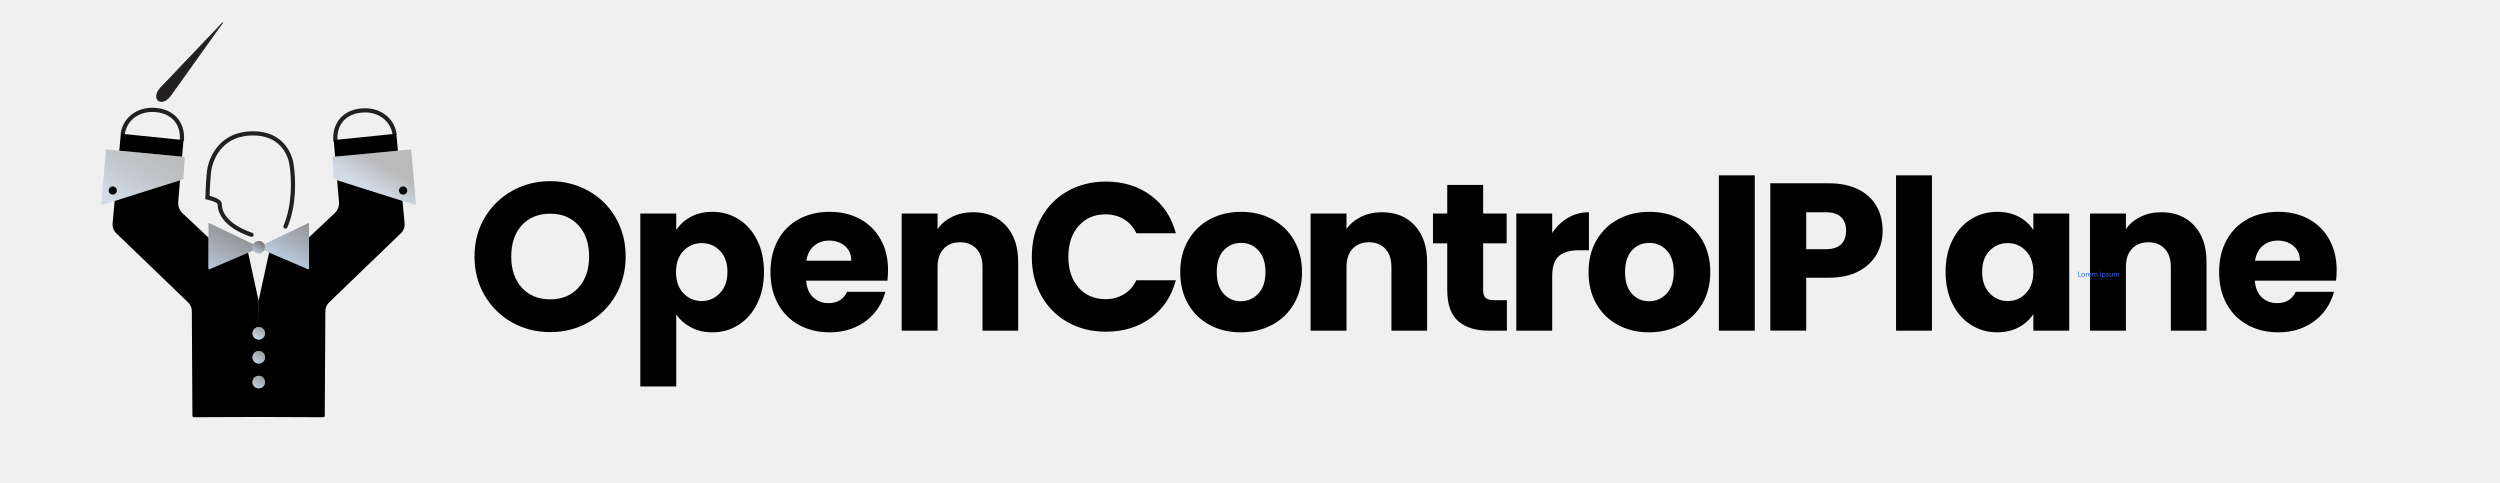
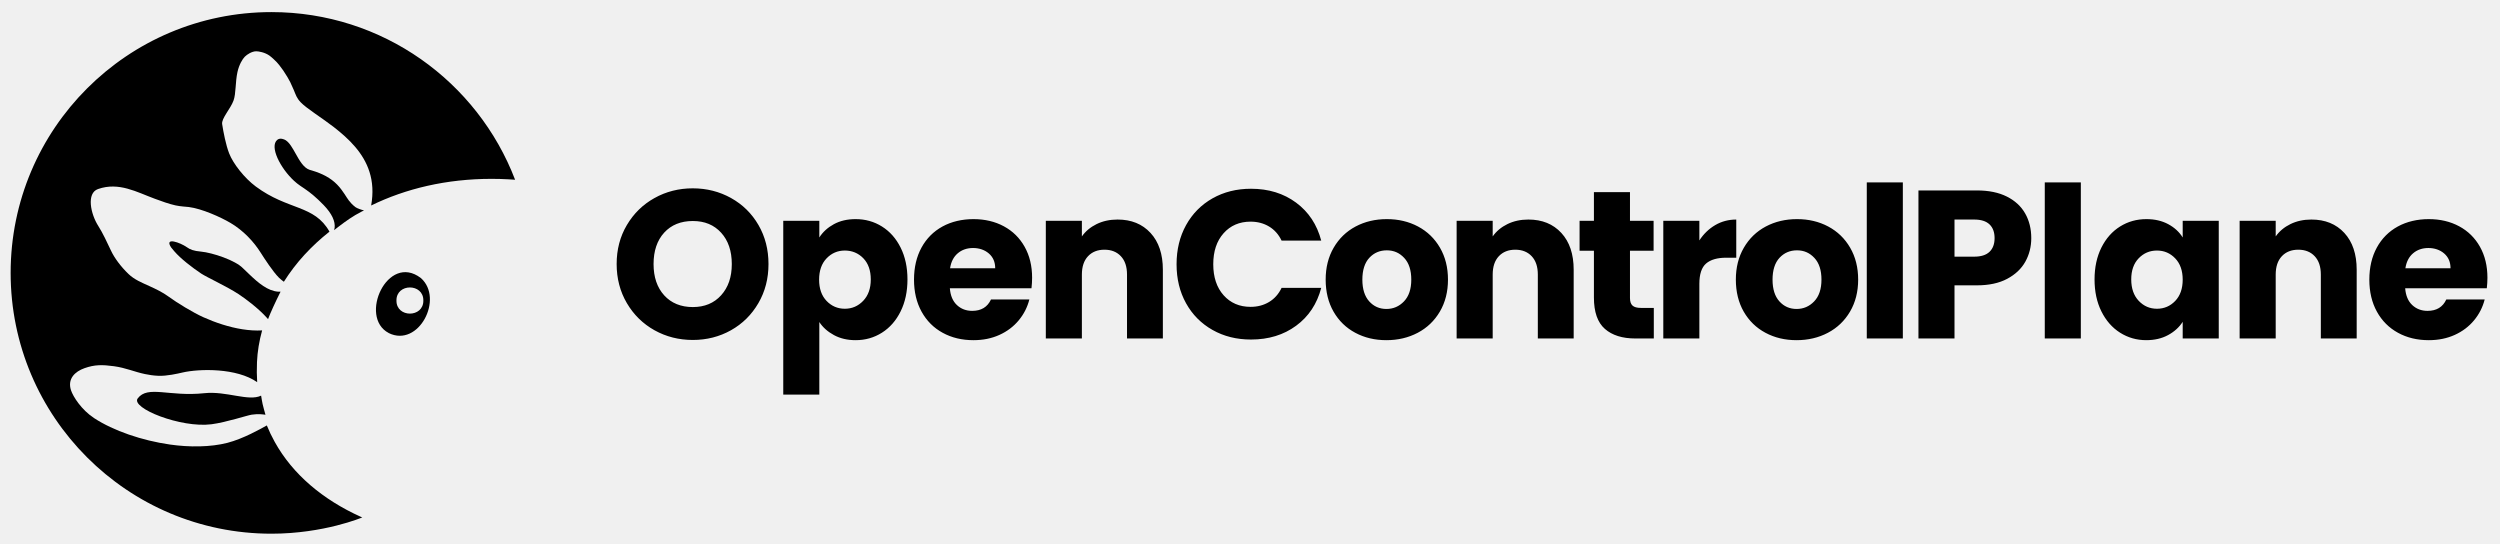
- <svg xmlns="http://www.w3.org/2000/svg" id="a" data-name="Layer 1" width="3879.61" height="749.28" viewBox="0 0 3879.61 749.28">
-   <defs>
-     <linearGradient id="b" x1="-99.94" y1="-998.57" x2="4922.52" y2="-231.7" gradientUnits="userSpaceOnUse">
-       <stop offset="0" stop-color="#53b7f9" />
-       <stop offset=".5" stop-color="#3a82f0" />
-       <stop offset=".99" stop-color="#2142e4" />
-     </linearGradient>
-     <linearGradient id="d" x1="365.04" y1="361.93" x2="330.61" y2="421.57" gradientUnits="userSpaceOnUse">
-       <stop offset="0" stop-color="#fff" stop-opacity="0" />
-       <stop offset="0" stop-color="#000" />
-       <stop offset="1" stop-color="#5279a3" />
-     </linearGradient>
-     <linearGradient id="e" x1="250.15" y1="-2160.22" x2="191.05" y2="-2262.57" gradientTransform="translate(0 -1949.45) scale(1 -1)" gradientUnits="userSpaceOnUse">
-       <stop offset="0" stop-color="#000" />
-       <stop offset=".13" stop-color="#020305" />
-       <stop offset=".29" stop-color="#0a0f14" />
-       <stop offset=".47" stop-color="#16212d" />
-       <stop offset=".66" stop-color="#283b4f" />
-       <stop offset=".85" stop-color="#3e5b7b" />
-       <stop offset="1" stop-color="#5279a3" />
-     </linearGradient>
-     <linearGradient id="f" x1="14184.63" y1="-2162.11" x2="14230.39" y2="-2241.36" gradientTransform="translate(14804.54 -1949.45) rotate(-180)" gradientUnits="userSpaceOnUse">
-       <stop offset=".55" stop-color="#000" />
-       <stop offset="1" stop-color="#5279a3" />
-     </linearGradient>
-     <linearGradient id="g" x1="14332.33" y1="-2294.29" x2="14363.81" y2="-2348.81" gradientTransform="translate(14804.54 -1949.45) rotate(-180)" gradientUnits="userSpaceOnUse">
-       <stop offset="0" stop-color="#000" />
-       <stop offset="1" stop-color="#5279a3" />
-     </linearGradient>
-     <linearGradient id="i" x1="7558.91" y1="-8784.98" x2="7575.81" y2="-8794.74" gradientTransform="translate(9191.41 -7050.14) rotate(90) scale(1 -1)" gradientUnits="userSpaceOnUse">
-       <stop offset="0" stop-color="#000" />
-       <stop offset="1" stop-color="#5279a3" stop-opacity=".8" />
-     </linearGradient>
-     <linearGradient id="j" x1="7425.37" y1="-8784.98" x2="7442.27" y2="-8794.74" gradientTransform="translate(9191.41 -7050.14) rotate(90) scale(1 -1)" gradientUnits="userSpaceOnUse">
-       <stop offset="0" stop-color="#000" />
-       <stop offset=".63" stop-color="#354f6a" stop-opacity=".87" />
-       <stop offset="1" stop-color="#5279a3" stop-opacity=".8" />
-     </linearGradient>
-     <linearGradient id="k" x1="7596.12" y1="-8784.98" x2="7613.01" y2="-8794.74" gradientTransform="translate(9191.41 -7050.14) rotate(90) scale(1 -1)" gradientUnits="userSpaceOnUse">
-       <stop offset="0" stop-color="#000" />
-       <stop offset="1" stop-color="#5279a3" />
-     </linearGradient>
-     <linearGradient id="l" x1="7634.66" y1="-8784.98" x2="7651.56" y2="-8794.74" gradientTransform="translate(9191.41 -7050.14) rotate(90) scale(1 -1)" gradientUnits="userSpaceOnUse">
-       <stop offset="0" stop-color="#000" />
-       <stop offset="1" stop-color="#5279a3" />
-     </linearGradient>
-   </defs>
-   <rect x="177.12" y="555.33" width="3.13" height="0" fill="none" />
-   <path d="M913.07,296.14c-17.92-9.99-37.62-14.99-59.12-14.99s-41.21,5-59.13,14.99c-17.92,9.99-32.14,23.89-42.67,41.7-10.54,17.81-15.8,37.9-15.8,60.27s5.26,42.51,15.8,60.43c10.53,17.92,24.76,31.87,42.67,41.86,17.92,9.99,37.62,14.99,59.13,14.99s41.15-4.99,58.96-14.99c17.8-9.99,31.92-23.94,42.35-41.86,10.42-17.92,15.64-38.06,15.64-60.43s-5.16-42.46-15.47-60.27c-10.32-17.8-24.43-31.71-42.35-41.7ZM897.75,446.32c-10.97,12.17-25.57,18.24-43.81,18.24s-33.18-6.03-44.14-18.08c-10.97-12.05-16.45-28.18-16.45-48.38s5.48-36.59,16.45-48.54c10.96-11.94,25.68-17.92,44.14-17.92s32.85,6.03,43.81,18.08c10.96,12.05,16.45,28.18,16.45,48.38s-5.49,36.05-16.45,48.21ZM1146.15,340.12c-12.17-7.6-25.74-11.4-40.72-11.4-12.82,0-24,2.61-33.55,7.82-9.56,5.21-17.05,12.05-22.48,20.52v-25.74h-55.71v268.43h55.71v-112.06c5.43,8.26,12.97,14.98,22.64,20.2,9.66,5.21,20.79,7.82,33.39,7.82,14.99,0,28.55-3.85,40.72-11.56,12.16-7.71,21.77-18.68,28.83-32.9,7.05-14.22,10.59-30.67,10.59-49.35s-3.53-35.07-10.59-49.19c-7.06-14.11-16.67-24.97-28.83-32.58ZM1117.15,454.95c-7.82,8.14-17.27,12.22-28.34,12.22s-20.47-4.02-28.18-12.05c-7.71-8.03-11.56-19-11.56-32.9s3.85-24.86,11.56-32.9c7.71-8.03,17.1-12.05,28.18-12.05s20.79,3.96,28.5,11.89c7.71,7.93,11.56,18.84,11.56,32.74s-3.91,24.92-11.73,33.06ZM1334.43,339.79c-13.68-7.38-29.32-11.08-46.91-11.08s-33.99,3.8-47.89,11.4c-13.9,7.6-24.71,18.46-32.41,32.58-7.71,14.12-11.56,30.62-11.56,49.52s3.91,35.4,11.73,49.52c7.82,14.12,18.68,24.98,32.58,32.58,13.9,7.6,29.75,11.4,47.56,11.4,14.77,0,28.12-2.71,40.07-8.14,11.94-5.43,21.88-12.92,29.81-22.48,7.92-9.55,13.41-20.3,16.45-32.25h-59.29c-5.43,11.73-15.1,17.59-28.99,17.59-9.34,0-17.21-2.98-23.62-8.96-6.41-5.97-10.05-14.6-10.91-25.9h126.07c.65-5.64.98-11.08.98-16.29,0-18.24-3.86-34.21-11.56-47.89-7.71-13.68-18.41-24.21-32.09-31.6ZM1251.36,404.62c1.52-9.99,5.48-17.7,11.89-23.13,6.4-5.43,14.28-8.14,23.62-8.14s17.92,2.83,24.43,8.47c6.52,5.65,9.77,13.25,9.77,22.8h-69.71ZM1510.02,329.37c-11.95,0-22.7,2.34-32.25,7-9.56,4.67-17.16,11.02-22.8,19.06v-24.11h-55.71v181.78h55.71v-98.71c0-12.16,3.15-21.61,9.45-28.34,6.3-6.73,14.77-10.1,25.41-10.1s19.11,3.37,25.41,10.1c6.3,6.73,9.45,16.18,9.45,28.34v98.71h55.38v-106.2c0-24.11-6.35-43.05-19.06-56.85-12.71-13.79-29.7-20.69-50.98-20.69ZM1715.57,332.63c10.64,0,20.14,2.5,28.5,7.49,8.36,5,14.82,12.27,19.38,21.83h61.24c-6.51-24.76-19.44-44.3-38.77-58.64-19.33-14.33-42.57-21.5-69.71-21.5-22.15,0-41.97,4.94-59.45,14.82-17.48,9.88-31.11,23.67-40.88,41.37-9.77,17.7-14.66,37.84-14.66,60.43s4.89,42.67,14.66,60.27c9.77,17.59,23.4,31.33,40.88,41.21,17.48,9.88,37.3,14.82,59.45,14.82,27.15,0,50.38-7.11,69.71-21.34,19.33-14.22,32.25-33.72,38.77-58.47h-61.24c-4.56,9.56-11.02,16.83-19.38,21.83-8.36,5-17.87,7.49-28.5,7.49-17.16,0-31.06-5.97-41.7-17.92-10.64-11.94-15.96-27.9-15.96-47.89s5.32-35.94,15.96-47.89c10.64-11.94,24.54-17.92,41.7-17.92ZM1974.23,340.12c-14.33-7.6-30.41-11.4-48.21-11.4s-33.88,3.8-48.21,11.4c-14.33,7.6-25.63,18.52-33.88,32.74-8.26,14.23-12.38,30.68-12.38,49.35s4.07,35.4,12.22,49.52c8.14,14.12,19.33,24.98,33.55,32.58,14.22,7.6,30.24,11.4,48.05,11.4s33.93-3.8,48.38-11.4c14.44-7.6,25.84-18.51,34.21-32.74,8.36-14.22,12.54-30.67,12.54-49.35s-4.13-35.13-12.38-49.35c-8.26-14.22-19.55-25.13-33.88-32.74ZM1952.56,455.77c-7.49,7.82-16.56,11.73-27.2,11.73s-19.49-3.91-26.55-11.73c-7.06-7.82-10.59-19-10.59-33.55s3.58-26,10.75-33.72c7.17-7.71,16.18-11.57,27.04-11.57s19.6,3.91,26.88,11.73c7.27,7.82,10.91,19.01,10.91,33.55s-3.75,25.74-11.24,33.55ZM2144.6,329.37c-11.95,0-22.7,2.34-32.25,7-9.56,4.67-17.16,11.02-22.8,19.06v-24.11h-55.71v181.78h55.71v-98.71c0-12.16,3.15-21.61,9.45-28.34,6.3-6.73,14.77-10.1,25.41-10.1s19.11,3.37,25.41,10.1c6.3,6.73,9.45,16.18,9.45,28.34v98.71h55.38v-106.2c0-24.11-6.35-43.05-19.06-56.85-12.71-13.79-29.7-20.69-50.98-20.69ZM2305.52,462.28c-2.61-2.39-3.91-6.3-3.91-11.73v-72.97h36.49v-46.26h-36.49v-44.3h-55.71v44.3h-22.15v46.26h22.15v72.32c0,22.37,5.64,38.5,16.94,48.38,11.29,9.88,27.04,14.82,47.24,14.82h28.34v-47.24h-19.87c-6.08,0-10.42-1.19-13.03-3.58ZM2465.79,329.37c-11.95,0-22.8,2.88-32.58,8.63-9.77,5.76-17.92,13.63-24.43,23.62v-30.3h-55.71v181.78h55.71v-84.37c0-14.99,3.47-25.46,10.42-31.44,6.95-5.97,17.37-8.96,31.27-8.96h15.31v-58.96ZM2607.82,340.12c-14.33-7.6-30.41-11.4-48.21-11.4s-33.88,3.8-48.21,11.4c-14.33,7.6-25.63,18.52-33.88,32.74-8.26,14.23-12.38,30.68-12.38,49.35s4.07,35.4,12.22,49.52c8.14,14.12,19.33,24.98,33.55,32.58,14.22,7.6,30.24,11.4,48.05,11.4s33.93-3.8,48.38-11.4c14.44-7.6,25.84-18.51,34.21-32.74,8.36-14.22,12.54-30.67,12.54-49.35s-4.13-35.13-12.38-49.35c-8.26-14.22-19.55-25.13-33.88-32.74ZM2586.16,455.77c-7.49,7.82-16.56,11.73-27.2,11.73s-19.49-3.91-26.55-11.73c-7.06-7.82-10.59-19-10.59-33.55s3.58-26,10.75-33.72c7.17-7.71,16.18-11.57,27.04-11.57s19.6,3.91,26.88,11.73c7.27,7.82,10.91,19.01,10.91,33.55s-3.75,25.74-11.24,33.55ZM2667.44,513.1h55.71v-241.06h-55.71v241.06ZM2883.74,293.86c-12.6-6.3-28.02-9.45-46.26-9.45h-90.24v228.68h55.71v-82.09h34.53c18.67,0,34.31-3.36,46.91-10.1,12.59-6.73,21.93-15.58,28.02-26.55,6.08-10.96,9.12-23.07,9.12-36.32,0-14.33-3.15-27.04-9.45-38.11-6.3-11.08-15.75-19.76-28.34-26.06ZM2857.03,379.21c-5.21,5-13.14,7.49-23.78,7.49h-30.3v-57.33h30.3c10.64,0,18.57,2.5,23.78,7.49,5.21,5,7.82,12.05,7.82,21.17s-2.61,16.18-7.82,21.17ZM2942.38,513.1h55.71v-241.06h-55.71v241.06ZM3155.42,357.06c-5.21-8.47-12.65-15.31-22.31-20.52-9.67-5.21-20.91-7.82-33.72-7.82-14.99,0-28.56,3.8-40.72,11.4-12.17,7.6-21.77,18.46-28.83,32.58-7.06,14.12-10.59,30.51-10.59,49.19s3.53,35.13,10.59,49.35c7.05,14.23,16.66,25.2,28.83,32.9,12.16,7.71,25.62,11.56,40.39,11.56,12.81,0,24.05-2.61,33.72-7.82,9.66-5.21,17.21-12.05,22.64-20.52v25.74h55.71v-181.78h-55.71v25.74ZM3143.86,455.12c-7.71,8.04-17.1,12.05-28.18,12.05s-20.47-4.07-28.18-12.22c-7.71-8.14-11.56-19.16-11.56-33.06s3.85-24.81,11.56-32.74c7.71-7.93,17.1-11.89,28.18-11.89s20.47,4.02,28.18,12.05c7.71,8.04,11.56,19.01,11.56,32.9s-3.86,24.87-11.56,32.9ZM3354.13,329.37c-11.95,0-22.7,2.34-32.25,7-9.56,4.67-17.16,11.02-22.8,19.06v-24.11h-55.71v181.78h55.71v-98.71c0-12.16,3.15-21.61,9.45-28.34,6.3-6.73,14.77-10.1,25.41-10.1s19.11,3.37,25.41,10.1c6.3,6.73,9.45,16.18,9.45,28.34v98.71h55.38v-106.2c0-24.11-6.35-43.05-19.06-56.85-12.71-13.79-29.7-20.69-50.98-20.69ZM3626.14,419.28c0-18.24-3.86-34.21-11.56-47.89-7.71-13.68-18.41-24.21-32.09-31.6-13.68-7.38-29.32-11.08-46.91-11.08s-33.99,3.8-47.89,11.4c-13.9,7.6-24.71,18.46-32.41,32.58-7.71,14.12-11.56,30.62-11.56,49.52s3.91,35.4,11.73,49.52c7.82,14.12,18.68,24.98,32.58,32.58,13.9,7.6,29.75,11.4,47.56,11.4,14.77,0,28.12-2.71,40.07-8.14,11.94-5.43,21.88-12.92,29.81-22.48,7.92-9.55,13.41-20.3,16.45-32.25h-59.29c-5.43,11.73-15.1,17.59-28.99,17.59-9.34,0-17.21-2.98-23.62-8.96-6.41-5.97-10.05-14.6-10.91-25.9h126.07c.65-5.64.98-11.08.98-16.29ZM3499.42,404.62c1.52-9.99,5.48-17.7,11.89-23.13,6.4-5.43,14.28-8.14,23.62-8.14s17.92,2.83,24.43,8.47c6.52,5.65,9.77,13.25,9.77,22.8h-69.71Z" />
-   <path d="M2144.6-579.46c-11.95,0-22.7,2.34-32.25,7-9.56,4.67-17.16,11.02-22.8,19.06v-24.11h-55.71v181.78h55.71v-98.71c0-12.16,3.15-21.61,9.45-28.34,6.3-6.73,14.77-10.1,25.41-10.1s19.11,3.37,25.41,10.1c6.3,6.73,9.45,16.18,9.45,28.34v98.71h55.38v-106.2c0-24.11-6.35-43.05-19.06-56.85-12.71-13.79-29.7-20.69-50.98-20.69ZM1715.57-576.21c10.64,0,20.14,2.5,28.5,7.49,8.36,5,14.82,12.27,19.38,21.83h61.24c-6.51-24.76-19.44-44.3-38.77-58.64-19.33-14.33-42.57-21.5-69.71-21.5-22.15,0-41.97,4.94-59.45,14.82-17.48,9.88-31.11,23.67-40.88,41.37-9.77,17.7-14.66,37.84-14.66,60.43s4.89,42.67,14.66,60.27c9.77,17.59,23.4,31.33,40.88,41.21,17.48,9.88,37.3,14.82,59.45,14.82,27.15,0,50.38-7.11,69.71-21.34,19.33-14.22,32.25-33.72,38.77-58.47h-61.24c-4.56,9.56-11.02,16.83-19.38,21.83-8.36,5-17.87,7.49-28.5,7.49-17.16,0-31.06-5.97-41.7-17.92-10.64-11.94-15.96-27.9-15.96-47.89s5.32-35.94,15.96-47.89c10.64-11.94,24.54-17.92,41.7-17.92ZM1974.23-568.71c-14.33-7.6-30.41-11.4-48.21-11.4s-33.88,3.8-48.21,11.4c-14.33,7.6-25.63,18.52-33.88,32.74-8.26,14.23-12.38,30.68-12.38,49.35s4.07,35.4,12.22,49.52c8.14,14.12,19.33,24.98,33.55,32.58,14.22,7.6,30.24,11.4,48.05,11.4s33.93-3.8,48.38-11.4c14.44-7.6,25.84-18.51,34.21-32.74,8.36-14.22,12.54-30.67,12.54-49.35s-4.13-35.13-12.38-49.35c-8.26-14.22-19.55-25.13-33.88-32.74ZM1952.56-453.07c-7.49,7.82-16.56,11.73-27.2,11.73s-19.49-3.91-26.55-11.73c-7.06-7.82-10.59-19-10.59-33.55s3.58-26,10.75-33.72c7.17-7.71,16.18-11.57,27.04-11.57s19.6,3.91,26.88,11.73c7.27,7.82,10.91,19.01,10.91,33.55s-3.75,25.74-11.24,33.55ZM2667.44-395.73h55.71v-241.06h-55.71v241.06ZM2465.79-579.46c-11.95,0-22.8,2.88-32.58,8.63-9.77,5.76-17.92,13.63-24.43,23.62v-30.3h-55.71v181.78h55.71v-84.37c0-14.99,3.47-25.46,10.42-31.44,6.95-5.97,17.37-8.96,31.27-8.96h15.31v-58.96ZM2607.82-568.71c-14.33-7.6-30.41-11.4-48.21-11.4s-33.88,3.8-48.21,11.4c-14.33,7.6-25.63,18.52-33.88,32.74-8.26,14.23-12.38,30.68-12.38,49.35s4.07,35.4,12.22,49.52c8.14,14.12,19.33,24.98,33.55,32.58,14.22,7.6,30.24,11.4,48.05,11.4s33.93-3.8,48.38-11.4c14.44-7.6,25.84-18.51,34.21-32.74,8.36-14.22,12.54-30.67,12.54-49.35s-4.13-35.13-12.38-49.35c-8.26-14.22-19.55-25.13-33.88-32.74ZM2586.16-453.07c-7.49,7.82-16.56,11.73-27.2,11.73s-19.49-3.91-26.55-11.73c-7.06-7.82-10.59-19-10.59-33.55s3.58-26,10.75-33.72c7.17-7.71,16.18-11.57,27.04-11.57s19.6,3.91,26.88,11.73c7.27,7.82,10.91,19.01,10.91,33.55s-3.75,25.74-11.24,33.55ZM2305.52-446.55c-2.61-2.39-3.91-6.3-3.91-11.73v-72.97h36.49v-46.26h-36.49v-44.3h-55.71v44.3h-22.15v46.26h22.15v72.32c0,22.37,5.64,38.5,16.94,48.38,11.29,9.88,27.04,14.82,47.24,14.82h28.34v-47.24h-19.87c-6.08,0-10.42-1.19-13.03-3.58ZM913.07-612.69c-17.92-9.99-37.62-14.99-59.12-14.99s-41.21,5-59.13,14.99c-17.92,9.99-32.14,23.89-42.67,41.7-10.54,17.81-15.8,37.9-15.8,60.27s5.26,42.51,15.8,60.43c10.53,17.92,24.76,31.87,42.67,41.86,17.92,9.99,37.62,14.99,59.13,14.99s41.15-4.99,58.96-14.99c17.8-9.99,31.92-23.94,42.35-41.86,10.42-17.92,15.64-38.06,15.64-60.43s-5.16-42.46-15.47-60.27c-10.32-17.8-24.43-31.71-42.35-41.7ZM897.75-462.52c-10.97,12.17-25.57,18.24-43.81,18.24s-33.18-6.03-44.14-18.08c-10.97-12.05-16.45-28.18-16.45-48.38s5.48-36.59,16.45-48.54c10.96-11.94,25.68-17.92,44.14-17.92s32.85,6.03,43.81,18.08c10.96,12.05,16.45,28.18,16.45,48.38s-5.49,36.05-16.45,48.21ZM3626.14-489.55c0-18.24-3.86-34.21-11.56-47.89-7.71-13.68-18.41-24.21-32.09-31.6-13.68-7.38-29.32-11.08-46.91-11.08s-33.99,3.8-47.89,11.4c-13.9,7.6-24.71,18.46-32.41,32.58-7.71,14.12-11.56,30.62-11.56,49.52s3.91,35.4,11.73,49.52c7.82,14.12,18.68,24.98,32.58,32.58,13.9,7.6,29.75,11.4,47.56,11.4,14.77,0,28.12-2.71,40.07-8.14,11.94-5.43,21.88-12.92,29.81-22.48,7.92-9.55,13.41-20.3,16.45-32.25h-59.29c-5.43,11.73-15.1,17.59-28.99,17.59-9.34,0-17.21-2.98-23.62-8.96-6.41-5.97-10.05-14.6-10.91-25.9h126.07c.65-5.64.98-11.08.98-16.29ZM3499.42-504.21c1.52-9.99,5.48-17.7,11.89-23.13,6.4-5.43,14.28-8.14,23.62-8.14s17.92,2.83,24.43,8.47c6.52,5.65,9.77,13.25,9.77,22.8h-69.71ZM1146.15-568.71c-12.17-7.6-25.74-11.4-40.72-11.4-12.82,0-24,2.61-33.55,7.82-9.56,5.21-17.05,12.05-22.48,20.52v-25.74h-55.71v268.43h55.71v-112.06c5.43,8.26,12.97,14.98,22.64,20.2,9.66,5.21,20.79,7.82,33.39,7.82,14.99,0,28.55-3.85,40.72-11.56,12.16-7.71,21.77-18.68,28.83-32.9,7.05-14.22,10.59-30.67,10.59-49.35s-3.53-35.07-10.59-49.19c-7.06-14.11-16.67-24.97-28.83-32.58ZM1117.15-453.88c-7.82,8.14-17.27,12.22-28.34,12.22s-20.47-4.02-28.18-12.05c-7.71-8.03-11.56-19-11.56-32.9s3.85-24.86,11.56-32.9c7.71-8.03,17.1-12.05,28.18-12.05s20.79,3.96,28.5,11.89c7.71,7.93,11.56,18.84,11.56,32.74s-3.91,24.92-11.73,33.06ZM2883.74-614.97c-12.6-6.3-28.02-9.45-46.26-9.45h-90.24v228.68h55.71v-82.09h34.53c18.67,0,34.31-3.36,46.91-10.1,12.59-6.73,21.93-15.58,28.02-26.55,6.08-10.96,9.12-23.07,9.12-36.32,0-14.33-3.15-27.04-9.45-38.11-6.3-11.08-15.75-19.76-28.34-26.06ZM2857.03-529.62c-5.21,5-13.14,7.49-23.78,7.49h-30.3v-57.33h30.3c10.64,0,18.57,2.5,23.78,7.49,5.21,5,7.82,12.05,7.82,21.17s-2.61,16.18-7.82,21.17ZM1510.02-579.46c-11.95,0-22.7,2.34-32.25,7-9.56,4.67-17.16,11.02-22.8,19.06v-24.11h-55.71v181.78h55.71v-98.71c0-12.16,3.15-21.61,9.45-28.34,6.3-6.73,14.77-10.1,25.41-10.1s19.11,3.37,25.41,10.1c6.3,6.73,9.45,16.18,9.45,28.34v98.71h55.38v-106.2c0-24.11-6.35-43.05-19.06-56.85-12.71-13.79-29.7-20.69-50.98-20.69ZM1334.43-569.04c-13.68-7.38-29.32-11.08-46.91-11.08s-33.99,3.8-47.89,11.4c-13.9,7.6-24.71,18.46-32.41,32.58-7.71,14.12-11.56,30.62-11.56,49.52s3.91,35.4,11.73,49.52c7.82,14.12,18.68,24.98,32.58,32.58,13.9,7.6,29.75,11.4,47.56,11.4,14.77,0,28.12-2.71,40.07-8.14,11.94-5.43,21.88-12.92,29.81-22.48,7.92-9.55,13.41-20.3,16.45-32.25h-59.29c-5.43,11.73-15.1,17.59-28.99,17.59-9.34,0-17.21-2.98-23.62-8.96-6.41-5.97-10.05-14.6-10.91-25.9h126.07c.65-5.64.98-11.08.98-16.29,0-18.24-3.86-34.21-11.56-47.89-7.71-13.68-18.41-24.21-32.09-31.6ZM1251.36-504.21c1.52-9.99,5.48-17.7,11.89-23.13,6.4-5.43,14.28-8.14,23.62-8.14s17.92,2.83,24.43,8.47c6.52,5.65,9.77,13.25,9.77,22.8h-69.71ZM2942.38-395.73h55.71v-241.06h-55.71v241.06ZM3354.13-579.46c-11.95,0-22.7,2.34-32.25,7-9.56,4.67-17.16,11.02-22.8,19.06v-24.11h-55.71v181.78h55.71v-98.71c0-12.16,3.15-21.61,9.45-28.34,6.3-6.73,14.77-10.1,25.41-10.1s19.11,3.37,25.41,10.1c6.3,6.73,9.45,16.18,9.45,28.34v98.71h55.38v-106.2c0-24.11-6.35-43.05-19.06-56.85-12.71-13.79-29.7-20.69-50.98-20.69ZM3155.42-551.77c-5.21-8.47-12.65-15.31-22.31-20.52-9.67-5.21-20.91-7.82-33.72-7.82-14.99,0-28.56,3.8-40.72,11.4-12.17,7.6-21.77,18.46-28.83,32.58-7.06,14.12-10.59,30.51-10.59,49.19s3.53,35.13,10.59,49.35c7.05,14.23,16.66,25.2,28.83,32.9,12.16,7.71,25.62,11.56,40.39,11.56,12.81,0,24.05-2.61,33.72-7.82,9.66-5.21,17.21-12.05,22.64-20.52v25.74h55.71v-181.78h-55.71v25.74ZM3143.86-453.72c-7.71,8.04-17.1,12.05-28.18,12.05s-20.47-4.07-28.18-12.22c-7.71-8.14-11.56-19.16-11.56-33.06s3.85-24.81,11.56-32.74c7.71-7.93,17.1-11.89,28.18-11.89s20.47,4.02,28.18,12.05c7.71,8.04,11.56,19.01,11.56,32.9s-3.86,24.87-11.56,32.9ZM3286.68,423.51c-.55,0-.94.14-1.28.41-.24.18-.47.43-.65.76h-.02c-.25-.68-.85-1.16-1.64-1.16-.96,0-1.5.52-1.82,1.07h-.04l-.05-.94h-.92c.04.48.05.97.05,1.57v4.23h1.03v-3.5c0-.18.02-.36.08-.52.17-.53.65-1.06,1.31-1.06.8,0,1.21.67,1.21,1.59v3.48h1.03v-3.59c0-.19.04-.38.08-.53.18-.52.65-.96,1.25-.96.85,0,1.26.67,1.26,1.79v3.29h1.03v-3.42c0-2.01-1.14-2.52-1.91-2.52ZM3243.04,423.51c-1.69,0-2.72,1.38-2.72,3.13s1.07,2.93,2.85,2.93c.92,0,1.56-.19,1.93-.36l-.18-.75c-.4.17-.85.3-1.61.3-1.06,0-1.97-.59-1.99-2.02h4.08c.01-.11.04-.28.04-.49,0-1.07-.5-2.73-2.4-2.73ZM3241.34,425.99c.08-.73.55-1.72,1.62-1.72,1.19,0,1.48,1.04,1.46,1.72h-3.08ZM3259.3,429.45h1.06v-5.8h-1.06v5.8ZM3253.13,423.51c-.55,0-.94.14-1.28.41-.24.18-.47.43-.65.76h-.02c-.25-.68-.85-1.16-1.64-1.16-.96,0-1.5.52-1.82,1.07h-.04l-.05-.94h-.92c.04.48.05.97.05,1.57v4.23h1.03v-3.5c0-.18.02-.36.08-.52.17-.53.65-1.06,1.31-1.06.8,0,1.21.67,1.21,1.59v3.48h1.03v-3.59c0-.19.04-.38.08-.53.18-.52.65-.96,1.25-.96.85,0,1.26.67,1.26,1.79v3.29h1.03v-3.42c0-2.01-1.14-2.52-1.91-2.52ZM3270.81,426.08c-.76-.29-1.1-.5-1.1-.98,0-.43.35-.79.97-.79.54,0,.96.19,1.19.34l.26-.77c-.32-.19-.84-.36-1.43-.36-1.25,0-2,.77-2,1.7,0,.7.49,1.27,1.54,1.64.78.29,1.08.56,1.08,1.07s-.36.86-1.13.86c-.53,0-1.08-.22-1.39-.42l-.26.8c.41.24,1,.4,1.63.4,1.38,0,2.17-.72,2.17-1.74,0-.86-.52-1.37-1.52-1.75ZM3265.15,423.51c-.95,0-1.63.42-2.06,1.13h-.02l-.05-1h-.95c.02.55.05,1.15.05,1.89v6.29h1.04v-3.15h.02c.35.58,1.02.91,1.79.91,1.37,0,2.64-1.03,2.64-3.12,0-1.76-1.06-2.95-2.46-2.95ZM3264.79,428.76c-.76,0-1.39-.5-1.58-1.24-.02-.13-.05-.28-.05-.43v-1c0-.14.04-.3.07-.43.2-.79.88-1.31,1.59-1.31,1.12,0,1.73,1,1.73,2.16,0,1.33-.65,2.24-1.76,2.24ZM3259.83,421.36c-.38,0-.66.29-.66.66s.26.65.64.65c.42,0,.68-.29.67-.65,0-.37-.25-.66-.65-.66ZM3278.55,423.65h-1.06v3.56c0,.19-.04.38-.1.54-.19.47-.68.96-1.39.96-.96,0-1.3-.74-1.3-1.85v-3.21h-1.06v3.39c0,2.04,1.09,2.54,2,2.54,1.03,0,1.64-.61,1.92-1.08h.02l.06.95h.94c-.04-.46-.05-.98-.05-1.58v-4.22ZM3237.9,424.79h-.05l-.04-1.14h-.92c.04.54.05,1.13.05,1.81v3.99h1.04v-3.09c0-.18.02-.35.05-.49.14-.79.67-1.36,1.42-1.36.14,0,.25.01.36.04v-1c-.1-.02-.18-.04-.3-.04-.71,0-1.34.49-1.61,1.27ZM3225.93,421.37h-1.04v8.08h4.5v-.88h-3.45v-7.21ZM3232.81,423.51c-1.61,0-2.88,1.14-2.88,3.08,0,1.83,1.21,2.99,2.78,2.99,1.4,0,2.89-.94,2.89-3.08,0-1.78-1.13-2.99-2.79-2.99ZM3232.76,428.79c-1.03,0-1.76-.96-1.76-2.23,0-1.1.54-2.25,1.79-2.25s1.74,1.25,1.74,2.23c0,1.31-.76,2.25-1.76,2.25ZM2632.24-1487.47h1.03v-3.5c0-.18.02-.36.08-.52.17-.53.65-1.06,1.31-1.06.8,0,1.21.67,1.21,1.6v3.48h1.03v-3.59c0-.19.04-.38.08-.53.18-.52.65-.96,1.25-.96.85,0,1.26.67,1.26,1.79v3.29h1.03v-3.42c0-2.02-1.14-2.52-1.91-2.52-.55,0-.94.14-1.28.41-.24.18-.47.43-.65.76h-.02c-.25-.68-.85-1.16-1.64-1.16-.96,0-1.5.52-1.82,1.07h-.04l-.05-.94h-.92c.04.48.05.97.05,1.57v4.23ZM2644.79-1487.47h1.06v-5.8h-1.06v5.8ZM2645.29-1494.26c.42,0,.68-.29.67-.65,0-.37-.25-.66-.65-.66s-.66.29-.66.66.26.65.64.65ZM2647.6-1485.1h1.04v-3.15h.02c.35.58,1.02.91,1.79.91,1.37,0,2.64-1.03,2.64-3.12,0-1.76-1.06-2.95-2.46-2.95-.95,0-1.63.42-2.06,1.13h-.02l-.05-1h-.95c.02.55.05,1.15.05,1.9v6.28ZM2648.64-1490.83c0-.14.04-.3.07-.43.2-.79.88-1.31,1.6-1.31,1.12,0,1.73,1,1.73,2.16,0,1.33-.65,2.24-1.76,2.24-.76,0-1.39-.5-1.58-1.24-.02-.13-.05-.28-.05-.43v-1ZM2656.3-1490.84c-.76-.29-1.1-.5-1.1-.98,0-.43.35-.79.97-.79.54,0,.96.19,1.19.34l.26-.77c-.32-.19-.84-.36-1.43-.36-1.25,0-2,.77-2,1.7,0,.7.49,1.27,1.54,1.64.78.29,1.08.56,1.08,1.07s-.36.86-1.13.86c-.53,0-1.08-.22-1.39-.42l-.26.8c.41.24,1,.4,1.63.4,1.38,0,2.17-.72,2.17-1.74,0-.86-.52-1.37-1.52-1.75ZM2669.42-1490.95v3.48h1.03v-3.59c0-.19.04-.38.08-.53.18-.52.65-.96,1.25-.96.85,0,1.26.67,1.26,1.79v3.29h1.03v-3.42c0-2.02-1.14-2.52-1.91-2.52-.55,0-.94.14-1.28.41-.24.18-.47.43-.65.76h-.02c-.25-.68-.85-1.16-1.64-1.16-.96,0-1.5.52-1.82,1.07h-.04l-.05-.94h-.92c.04.48.05.97.05,1.57v4.23h1.03v-3.5c0-.18.02-.36.08-.52.17-.53.65-1.06,1.31-1.06.8,0,1.21.67,1.21,1.6ZM2628.66-1487.35c.92,0,1.56-.19,1.93-.36l-.18-.76c-.4.17-.85.3-1.61.3-1.06,0-1.97-.59-1.99-2.01h4.08c.01-.11.04-.28.04-.49,0-1.07-.5-2.73-2.4-2.73-1.69,0-2.72,1.38-2.72,3.13s1.07,2.93,2.85,2.93ZM2628.44-1492.65c1.19,0,1.48,1.04,1.46,1.71h-3.08c.08-.73.55-1.71,1.62-1.71ZM2664.03-1493.27h-1.06v3.56c0,.19-.04.38-.1.54-.19.47-.68.96-1.39.96-.96,0-1.29-.74-1.29-1.85v-3.21h-1.06v3.39c0,2.04,1.09,2.54,2,2.54,1.03,0,1.64-.61,1.92-1.08h.02l.06.95h.94c-.04-.46-.05-.98-.05-1.58v-4.22ZM2614.87-1488.35h-3.45v-7.21h-1.04v8.08h4.5v-.88ZM2622.42-1487.47h1.04v-3.09c0-.18.02-.35.05-.49.14-.79.67-1.36,1.42-1.36.14,0,.25.01.36.04v-1c-.1-.02-.18-.04-.3-.04-.71,0-1.34.49-1.61,1.27h-.05l-.04-1.14h-.92c.04.54.05,1.13.05,1.81v3.99ZM2618.2-1487.34c1.4,0,2.89-.94,2.89-3.08,0-1.78-1.13-2.99-2.79-2.99s-2.88,1.14-2.88,3.08c0,1.83,1.21,2.99,2.78,2.99ZM2618.27-1492.62c1.25,0,1.74,1.25,1.74,2.23,0,1.31-.76,2.25-1.76,2.25s-1.76-.96-1.76-2.23c0-1.1.54-2.25,1.79-2.25Z" fill="url(#b)" />
-   <g id="c" data-name="Layer 5">
-     <path d="M190.32,209.01c2.53-23.56,23.68-41.29,52.55-38.18,28.87,3.1,41.77,24.44,39.24,48.01" fill="none" stroke="#221f20" stroke-miterlimit="10" stroke-width="6.5" />
-     <path d="M612.49,209.76c-2.53-23.56-23.68-41.29-52.55-38.18-28.87,3.1-41.77,24.44-39.24,48.01" fill="none" stroke="#221f20" stroke-miterlimit="10" stroke-width="6.5" />
-     <path d="M401.48,467.68l-18.02-82.75c-.24-1.11-1.2-1.91-2.34-1.94-9.56-.28-44.71-2.11-47.99-5.19l-49.81-46.87c-4.82-4.53-7.31-11-6.79-17.58,1.93-24.22,6.72-78.72,7.99-93.56.11-1.34-.86-2.52-2.21-2.66h0l-92.32-9.41c-1.37-.14-2.58.86-2.71,2.23l-12.57,136.94c-.4,6.03,2.03,11.9,6.57,15.86l109.8,105.72c4.16,3.63,6.56,8.87,6.61,14.39l.91,162.14c0,1.36,1.12,2.46,2.47,2.46l99.1-.38c1.37,0,2.46-1.12,2.46-2.48l-1.12-176.39c0-.17-.02-.34-.06-.51h.02Z" />
-     <path d="M285.35,243.37l-118.37-11.26c-1.37-.13-2.59.88-2.72,2.25l-7.17,81.89c-.09,1.05.94,1.81,1.95,1.5l124.47-39.34c.66-.21,1.13-.81,1.17-1.5l2-31.95c.05-.81-.55-1.51-1.36-1.58h0Z" fill="#fff" />
-     <path d="M401.1,467.68l18.02-82.75c.24-1.11,1.2-1.91,2.34-1.94,9.56-.28,44.71-2.11,47.99-5.19l49.81-46.87c4.82-4.53,7.31-11,6.79-17.58-1.93-24.22-6.72-78.72-7.99-93.56-.11-1.34.86-2.52,2.21-2.66h0l92.32-9.41c1.37-.14,2.58.86,2.71,2.23l12.57,136.94c.4,6.03-2.03,11.9-6.57,15.86l-109.8,105.72c-4.16,3.63-6.56,8.87-6.61,14.39l-.91,162.14c0,1.36-1.12,2.46-2.47,2.46l-99.1-.38c-1.37,0-2.46-1.12-2.46-2.48l1.12-176.39c0-.17.02-.34.06-.51h-.02Z" />
-     <path d="M401.78,384.92l-76.93,32.87c-.64.27-1.35-.19-1.35-.89v-69.79c0-.71.74-1.18,1.39-.86l76.93,36.91c.74.36.72,1.42-.04,1.75Z" fill="#fff" isolation="isolate" />
-     <path d="M401.78,384.92l-76.93,32.87c-.64.27-1.35-.19-1.35-.89v-69.79c0-.71.74-1.18,1.39-.86l76.93,36.91c.74.36.72,1.42-.04,1.75Z" fill="url(#d)" isolation="isolate" opacity=".42" />
-     <path d="M329.36,52.1c9.93-10.43,16.67-17.51,16.67-17.51,0,0-72.08,100.88-81.15,113.58-1.09,1.32-2.14,2.59-2.14,2.59-5.24,6.34-12.88,8.65-17.08,5.19-4.19-3.47-3.35-11.41,1.88-17.75,0,0,.53-.64,1.23-1.48,2.72-2.85,53.51-56.2,80.59-84.63h0Z" fill="#221f20" stroke="#221f20" stroke-miterlimit="10" />
-     <path d="M390.37,364.31s-49.08-14.41-49.36-47.5c-.06-6.39-19.1-10.35-19.1-10.35,0,0,1.04-37.09,3.78-47.79,4.95-19.35,21.1-51.72,67.06-51.72,42.6,0,56.78,30.1,59.58,47.97,3.76,23.98,4.66,63.75-9.38,96.62" fill="none" stroke="#221f20" stroke-linecap="round" stroke-miterlimit="10" stroke-width="6.5" />
-     <path d="M285.31,243.33l-119.32-11.35c-.84-.08-1.58.54-1.66,1.37l-7.25,82.81c-.1,1.07.94,1.91,1.97,1.58l124.56-39.41c.6-.19,1.02-.73,1.06-1.35l2.01-32.05c.05-.82-.56-1.53-1.37-1.61h0Z" fill="url(#e)" isolation="isolate" opacity=".27" />
-     <path d="M517.22,243.37l118.37-11.26c1.37-.13,2.59.88,2.72,2.25l7.17,81.89c.09,1.05-.94,1.81-1.95,1.5l-124.47-39.34c-.66-.21-1.13-.81-1.17-1.5l-2-31.95c-.05-.81.55-1.51,1.36-1.58h0Z" fill="#fff" />
-     <path d="M401.32,384.92l76.93,32.87c.64.27,1.35-.19,1.35-.89v-69.79c0-.71-.74-1.18-1.39-.86l-76.93,36.91c-.74.36-.72,1.42.04,1.75Z" fill="#fff" />
-     <path d="M517.26,243.33l119.32-11.35c.84-.08,1.58.54,1.66,1.37l7.25,82.81c.1,1.07-.94,1.91-1.97,1.58l-124.56-39.41c-.6-.19-1.02-.73-1.06-1.35l-2.01-32.05c-.05-.82.56-1.53,1.37-1.61h0Z" fill="url(#f)" isolation="isolate" opacity=".27" />
-     <path d="M401.09,384.76l77.16,33.02c.64.27,1.34-.19,1.34-.88v-69.8c0-.61-.84-1.12-1.39-.86l-77.14,37.02c-.65.3-.63,1.22.02,1.5h0Z" fill="url(#g)" isolation="isolate" opacity=".42" />
+ <svg xmlns="http://www.w3.org/2000/svg" id="b" data-name="Layer 2" width="941.804" height="204.932" viewBox="0 0 941.804 204.932">
+   <g>
+     <path d="M86.805,40.244c-1.326,2.292-3.21,5.165-3.112,6.535C83.595,45.409,85.479,42.536,86.805,40.244Z" fill="#b1686b" />
+     <path d="M94.805,69.019c.526.442,1.046.852,1.564,1.248-.518-.397-1.038-.807-1.564-1.249-4.109-3.501-6.778-7.352-8.479-11.232C88.027,61.667,90.696,65.518,94.805,69.019Z" fill="#b1686b" />
+     <path d="M101.527,20.962q-.536-.378-1.061-.665Q100.991,20.585,101.527,20.962Z" fill="#b1686b" />
+     <path d="M133.407,77.679c-1.508-1.176-2.471-2.85-3.677-4.667C130.929,74.828,131.884,76.501,133.407,77.679Z" fill="#19404b" />
+     <path d="M107.629,52.829c1.423.913,2.553,2.918,3.715,4.992,1.487,2.657,3.028,5.428,5.319,6.163.325.087.629.18.937.272,1.999.599,3.668,1.289,5.062,2.041,3.722,2.015,5.581,4.473,7.069,6.714,1.198,1.816,1.932,3.271,4.126,4.988.625.489,2.53,1.127,3.283,1.264,0,0-.079.037-.106.05-.236.115-.762.378-.94.469-3.063,1.567-5.901,3.572-8.632,5.676-.085.065-.772.597-.772.597-.006.005-.011.009-.017.014q-.4.317-.799.635v-.001q.136-.446.19-.925c.265-2.318-.937-5.211-4.134-8.523-5.862-6.046-8.12-6.337-11.103-9.082-5.24-4.823-9.383-12.975-6.377-15.485C105.512,51.799,107.059,52.464,107.629,52.829Z" />
+     <path d="M85.8,107.594c0,0,0,0,.001 0-.019-.009-.037-.018-.056-.027C85.763,107.576,85.782,107.585,85.8,107.594Z" fill="#19404b" />
+     <path d="M79.691,159.826c5.55-.727,13.504-3.374,15.12-3.608,2.682-.388,4.034-.106,5.197.027-.416-1.528-.76-2.645-1.068-3.995-.222-.973-.354-1.888-.573-3.205-4.731,2.284-13.052-1.805-21.376-.922-13.329,1.416-21.278-3.083-25.108,1.959C49.134,153.702,68.145,161.338,79.691,159.826Z" />
+     <path d="M125.673,47.811c-4.098-3.199-8.415-6.056-12.028-8.971C117.272,41.781,121.584,44.631,125.673,47.811Z" fill="#19404b" />
+     <path d="M109.353,30.974c-.298-.578-.647-1.215-1.062-1.921C108.706,29.759,109.055,30.396,109.353,30.974Z" fill="#19404b" />
+     <path d="M87.979,37.87c-.182.599-.633,1.439-1.173,2.374C87.346,39.309,87.797,38.468,87.979,37.87Z" fill="#19404b" />
+     <path d="M83.693,46.779c.223,3.068.818,6.334,2.061,9.606C84.511,53.113,83.916,49.847,83.693,46.779Z" fill="#19404b" />
+     <path d="M126.672,86.068c.006-.005.012-.009.018-.014-0,0-0.0 0-0.0 0C126.684,86.059,126.678,86.063,126.672,86.068Z" fill="#19404b" />
+     <polygon points="125.873 86.702 125.873 86.703 125.873 86.702 125.873 86.702" fill="#19404b" />
+     <polygon points="100.852 120.081 100.855 120.085 100.852 120.081 100.852 120.081" fill="#19404b" />
+     <path d="M100.976,120.216c.004.004.007.008.011.012,0-0.0 0-0.0 0-.001-.004-.004-.007-.008-.011-.012C100.977,120.215,100.976,120.215,100.976,120.216Z" fill="#19404b" />
+     <polygon points="84.669 107.096 84.673 107.098 84.671 107.097 84.669 107.096" fill="#19404b" />
+     <path d="M89.808,110.768c2.862,1.876,7.336,5.278,10.411,8.609.194.21.764.845.769.848.084-.236.199-.519.302-.783.155-.419.342-.83.506-1.246,1.504-3.551,3.801-8.127,3.895-8.313,0,0-.452.035-.963-.007-3.867-.314-7.313-3.188-10.785-6.515-.798-.763-1.599-1.54-2.406-2.302-2.871-3.013-11.566-5.881-15.804-6.272-2.819-.259-4.092-.772-5.372-1.676-2.43-1.715-8.599-3.974-5.898.099.141.18,1.028,1.252,1.186,1.436,2.412,2.805,6.727,6.125,10.111,8.39C78.069,104.546,85.411,107.887,89.808,110.768Z" />
+     <polygon points="125.873 86.703 125.873 86.703 125.873 86.702 125.873 86.703" fill="#19404b" />
+     <path d="M136.187,79.798c-.024.014-.048.028-.073.041 0.0 0.0.001 0.0.001 0C136.139,79.826,136.163,79.812,136.187,79.798Z" fill="#19404b" />
+     <path d="M87.959,140.032c.489.129.979.257,1.439.402C88.939,140.289,88.448,140.161,87.959,140.032Z" fill="#19404b" />
+     <g>
+       <path d="M94.805,69.019c.526.442,1.046.852,1.564,1.248-.518-.397-1.038-.807-1.564-1.249-4.109-3.501-6.778-7.352-8.479-11.232C88.027,61.667,90.696,65.518,94.805,69.019Z" fill="none" />
+       <path d="M136.442,194.915c-.036-.014-.074-.03-.111-.045.036.016.072.031.107.047C136.439,194.915,136.441,194.915,136.442,194.915Z" fill="none" />
+       <path d="M83.693,46.779c.223,3.068.818,6.334,2.061,9.606C84.511,53.113,83.916,49.847,83.693,46.779Z" fill="none" />
+       <path d="M86.805,40.244c-1.326,2.292-3.21,5.165-3.112,6.535C83.595,45.409,85.479,42.536,86.805,40.244Z" fill="none" />
+       <path d="M87.979,37.87c-.182.599-.633,1.439-1.173,2.374C87.346,39.309,87.797,38.468,87.979,37.87Z" fill="none" />
+       <path d="M125.673,47.811c-4.098-3.199-8.415-6.056-12.028-8.971C117.272,41.781,121.584,44.631,125.673,47.811Z" fill="none" />
+       <path d="M87.959,140.032c.489.129.979.257,1.439.402C88.939,140.289,88.448,140.161,87.959,140.032Z" fill="none" />
+       <path d="M101.611,119.304c.446-1.106.931-2.193,1.43-3.273.163-.354.322-.71.489-1.061-.167.352-.326.708-.489,1.062C102.542,117.111,102.057,118.198,101.611,119.304Z" fill="none" />
+       <path d="M109.353,30.974c-.298-.578-.647-1.215-1.062-1.921C108.706,29.759,109.055,30.396,109.353,30.974Z" fill="none" />
+       <path d="M158.537,104.739c-12.532-9.598-23.552,14.716-12.107,20.709l0.0.016C157.728,131.046,167.312,112.446,158.537,104.739Z" fill="none" />
+       <path d="M101.527,20.962q-.536-.378-1.061-.665Q100.991,20.585,101.527,20.962Z" fill="none" />
+       <g>
+         <path d="M135.888,194.677c.133.06.29.13.443.193C136.183,194.805,136.034,194.743,135.888,194.677Z" fill="none" />
+         <path d="M87.959,140.032c.489.129.979.257,1.439.402C88.939,140.289,88.448,140.161,87.959,140.032Z" fill="none" />
+         <path d="M94.805,69.019c.526.442,1.046.852,1.564,1.248-.518-.397-1.038-.807-1.564-1.249-4.109-3.501-6.778-7.352-8.479-11.232C88.027,61.667,90.696,65.518,94.805,69.019Z" fill="none" />
+         <path d="M109.353,30.974c-.298-.578-.647-1.215-1.062-1.921C108.706,29.759,109.055,30.396,109.353,30.974Z" fill="none" />
+         <path d="M101.527,20.962q-.536-.378-1.061-.665Q100.991,20.585,101.527,20.962Z" fill="none" />
+         <path d="M125.673,47.811c-4.098-3.199-8.415-6.056-12.028-8.971C117.272,41.781,121.584,44.631,125.673,47.811Z" fill="none" />
+         <path d="M83.693,46.779c.223,3.068.818,6.334,2.061,9.606C84.511,53.113,83.916,49.847,83.693,46.779Z" fill="none" />
+         <path d="M87.979,37.87c-.182.599-.633,1.439-1.173,2.374C87.346,39.309,87.797,38.468,87.979,37.87Z" fill="none" />
+         <path d="M86.805,40.244c-1.326,2.292-3.21,5.165-3.112,6.535C83.595,45.409,85.479,42.536,86.805,40.244Z" fill="none" />
+         <path d="M101.611,119.304c.446-1.106.931-2.193,1.43-3.273.163-.354.322-.71.489-1.061-.167.352-.326.708-.489,1.062C102.542,117.111,102.057,118.198,101.611,119.304Z" fill="none" />
+         <path d="M158.537,104.739c-12.532-9.598-23.552,14.716-12.107,20.709l0.0.016C157.728,131.046,167.312,112.446,158.537,104.739Z" fill="none" />
+         <path d="M136.474,194.924c-.036-.014-.106-.04-.144-.055-.153-.063-.31-.132-.443-.193-14.202-6.422-25.594-15.925-32.402-28.219-1.119-2.02-2.107-4.071-2.964-6.188-2.355,1.311-8.914,5.026-14.833,6.554-6.402,1.653-14.386,1.687-21.633.647-10.551-1.508-21.323-5.185-28.587-9.949-4.761-3.115-7.922-8.067-8.721-10.507-1.408-4.297,1.488-7.046,5.078-8.312,3.809-1.35,6.669-1.345,11.088-.742,4.52.617,7.68,2.118,11.689,2.954,1.495.312,3.134.582,5.061.66,3.205.13,7.249-.814,9.081-1.236,6.47-1.49,20.471-1.753,28.14,3.634-.155-2.396-.187-4.912-.07-7.595.169-3.899.831-7.906,1.931-11.908-2.39.135-4.889-.028-7.422-.425-4.963-.777-10.056-2.453-14.722-4.544-3.807-1.706-9.91-5.42-13.094-7.76-2.23-1.638-4.743-2.832-7.271-3.986-2.849-1.299-5.599-2.396-7.825-4.531-2.947-2.826-5.328-6.1-6.566-8.736-1.35-2.874-3.158-6.771-4.803-9.333-2.899-4.516-4.572-12.378-.112-13.939,7.874-2.756,14.608,1.171,21.374,3.655,2.658.976,5.257,1.936,7.809,2.503,1.866.415,4.178.511,4.996.614,4.941.618,12.047,3.817,15.765,6.021,4.793,2.843,8.674,6.954,11.378,11.246,1.276,2.026,4.591,7.136,6.849,9.375.556.551,1.418,1.218,1.835,1.514,2.263-3.579,4.856-6.989,7.735-10.125,2.871-3.127,6.032-6.052,9.45-8.752-5.733-10.184-15.542-7.945-27.752-17-4.233-3.139-8.507-8.532-10.043-12.481-1.259-3.237-2.153-7.969-2.633-11.008-.341-2.157,3.142-5.743,4.286-8.909.955-2.641.643-6.997,1.483-10.756.61-2.729,1.863-4.858,2.772-5.76.893-.886,2.678-2.016,4.266-2.03.935-.009,3.267.389,5.027,1.638.939.666,2.558,2.273,2.745,2.479.164.18.781.903.926,1.082,1.014,1.254,2.047,2.756,3.093,4.53.415.706.764,1.342,1.062,1.921.298.578,1.026,2.237,1.33,2.957.795,1.882,1.037,2.954,2.598,4.612,2.167,2.303,8.294,6.069,12.392,9.268,5.867,4.562,11.273,9.804,13.526,16.967,1.164,3.667,1.486,7.831.621,12.641,13.026-6.375,28.387-10.041,45.393-10.04q3.215,0,6.37.18,1.239.069,2.467.163C179.925,30.788,144.157,4.556,102.257,4.556c-54.262,0-98.25,43.988-98.25,98.25s43.988,98.25,98.25,98.25C122.017,201.057,136.486,194.929,136.474,194.924ZM89.398,140.434c-.459-.145-.95-.273-1.439-.402C88.448,140.161,88.939,140.289,89.398,140.434Z" />
+       </g>
+       <path d="M135.888,194.677c.133.06.29.13.443.193C136.183,194.805,136.034,194.743,135.888,194.677Z" fill="#19404b" />
+     </g>
+     <path d="M158.537,104.739c-12.532-9.598-23.552,14.716-12.107,20.709l0.0.016C157.728,131.046,167.312,112.446,158.537,104.739ZM149.356,113.216c-.096-6.569,10.223-6.569,10.126 0C159.578,119.785,149.259,119.785,149.356,113.216Z" />
  </g>
-   <g id="h" data-name="Layer 7">
-     <circle cx="175" cy="295.68" r="6.35" />
-     <circle cx="625.59" cy="295.68" r="6.35" />
-     <circle cx="401.55" cy="517.22" r="9.75" fill="#fff" />
-     <circle cx="401.55" cy="517.22" r="9.75" fill="url(#i)" opacity=".38" />
-     <circle cx="401.55" cy="383.68" r="9.75" fill="#fff" />
-     <circle cx="401.55" cy="383.68" r="9.75" fill="url(#j)" opacity=".56" />
-     <circle cx="401.55" cy="554.43" r="9.75" fill="#fff" />
-     <circle cx="401.55" cy="554.43" r="9.75" fill="url(#k)" opacity=".38" />
-     <path d="M391.8,592.97c0-5.39,4.36-9.75,9.75-9.75s9.75,4.36,9.75,9.75-4.36,9.75-9.75,9.75-9.75-4.36-9.75-9.75Z" fill="#fff" />
-     <path d="M391.8,592.97c0-5.39,4.36-9.75,9.75-9.75s9.75,4.36,9.75,9.75-4.36,9.75-9.75,9.75-9.75-4.36-9.75-9.75Z" fill="url(#l)" opacity=".38" />
-   </g>
+   <path d="M471.123,83.501c2.592,0,4.916.606,6.952,1.827,2.036,1.221,3.615,2.989,4.727,5.323h14.936q-2.383-9.057-9.454-14.3-7.076-5.244-17.002-5.244-8.104,0-14.499,3.615-6.391,3.62-9.971,10.09-3.575,6.48-3.575,14.737,0,8.268,3.575,14.698,3.575,6.435,9.971,10.05,6.391,3.62,14.499,3.615,9.936,0,17.002-5.204,7.076-5.199,9.454-14.261h-14.936c-1.112,2.334-2.691,4.101-4.727,5.323-2.036,1.221-4.36,1.827-6.952,1.827q-6.271,0-10.169-4.37-3.888-4.365-3.893-11.679,0-7.314,3.893-11.679,3.888-4.365,10.169-4.37V83.501ZM534.204,85.328q-5.243-2.786-11.758-2.781-6.51,0-11.758,2.781-5.243,2.786-8.262,7.984-3.024,5.199-3.019,12.036c0,4.558.993,8.63,2.979,12.076q2.979,5.169,8.183,7.945,5.199,2.786,11.718,2.781,6.51,0,11.798-2.781,5.288-2.786,8.342-7.984t3.059-12.036q0-6.837-3.019-12.036-3.024-5.199-8.262-7.984H534.204ZM528.921,113.532q-2.741,2.86-6.634,2.86c-2.592,0-4.757-.953-6.475-2.86q-2.577-2.86-2.582-8.183c0-3.545.874-6.346,2.622-8.223s3.943-2.82,6.594-2.82,4.777.953,6.554,2.86q2.666,2.86,2.661,8.183,0,5.318-2.741,8.183L528.921,113.532ZM275.406,74.603q-6.554-3.65-14.42-3.655-7.865,0-14.42,3.655-6.554,3.65-10.408,10.169-3.858,6.51-3.853,14.698,0,8.178,3.853,14.737,3.858,6.554,10.408,10.209,6.554,3.65,14.42,3.655,7.865,0,14.38-3.655,6.51-3.65,10.328-10.209,3.813-6.554,3.813-14.737,0-8.178-3.774-14.698-3.769-6.51-10.328-10.169H275.406ZM271.672,111.228q-4.007,4.454-10.686,4.449c-4.449,0-8.094-1.47-10.765-4.409q-4.007-4.409-4.012-11.798c0-4.926,1.341-8.928,4.012-11.838q4.007-4.365,10.765-4.37c4.499,0,8.014,1.47,10.686,4.409q4.007,4.409,4.012,11.798C275.684,104.395,274.344,108.258,271.672,111.228ZM332.251,85.328q-4.454-2.786-9.931-2.781c-3.128,0-5.849.636-8.183,1.907q-3.501,1.907-5.482,5.005v-6.276h-13.585v65.464h13.585v-27.33c1.321,2.016,3.168,3.655,5.522,4.926,2.354,1.271,5.075,1.907,8.143,1.907q5.482,0,9.931-2.82,4.454-2.815,7.031-8.024,2.577-5.199,2.582-12.036,0-6.837-2.582-11.996-2.577-5.169-7.031-7.945L332.251,85.328ZM325.18,113.333q-2.86,2.979-6.912,2.979-4.052,0-6.872-2.94c-1.877-1.956-2.82-4.638-2.82-8.024s.943-6.068,2.82-8.024q2.815-2.935,6.872-2.94c2.701,0,5.075.963,6.952,2.9q2.815,2.905,2.82,7.984,0,5.08-2.86,8.064L325.18,113.333ZM378.171,85.249q-5.005-2.696-11.44-2.701c-4.29,0-8.292.924-11.679,2.781q-5.08,2.786-7.905,7.945-2.815,5.169-2.82,12.076,0,6.912,2.86,12.076,2.86,5.169,7.945,7.945,5.08,2.786,11.599,2.781,5.407,0,9.772-1.986,4.365-1.981,7.269-5.482c1.937-2.334,3.267-4.955,4.012-7.865h-14.459c-1.321,2.86-3.684,4.29-7.071,4.29-2.274,0-4.201-.725-5.76-2.185-1.559-1.46-2.453-3.565-2.661-6.316h30.746c.159-1.38.238-2.701.238-3.972q0-6.673-2.82-11.679-2.815-5.005-7.826-7.706L378.171,85.249ZM357.912,101.058c.367-2.433,1.341-4.32,2.9-5.641,1.559-1.321,3.486-1.986,5.76-1.986s4.37.685,5.959,2.066c1.589,1.38,2.383,3.228,2.383,5.561H357.912ZM420.993,82.706q-4.365,0-7.865,1.708c-2.334,1.142-4.181,2.691-5.561,4.648v-5.879h-13.585v44.331h13.585v-24.072q0-4.454,2.304-6.912,2.309-2.458,6.197-2.463,3.888,0,6.197,2.463,2.309,2.458,2.304,6.912v24.072h13.506v-25.9q0-8.819-4.648-13.863-4.648-5.05-12.433-5.045L420.993,82.706ZM654.089,82.706q-4.365,0-7.945,2.105c-2.383,1.4-4.37,3.327-5.959,5.76v-7.389h-13.585v44.331h13.585v-20.577q0-5.482,2.542-7.667,2.547-2.19,7.627-2.185h3.734V82.706ZM870.731,82.706q-4.365,0-7.865,1.708c-2.334,1.142-4.181,2.691-5.561,4.648v-5.879h-13.585v44.331h13.585v-24.072q0-4.454,2.304-6.912,2.309-2.458,6.197-2.463,3.888,0,6.197,2.463,2.309,2.458,2.304,6.912v24.072h13.506v-25.9q0-8.819-4.648-13.863-4.648-5.05-12.433-5.045V82.706ZM822.268,89.459q-1.907-3.098-5.442-5.005-3.53-1.907-8.223-1.907-5.482,0-9.931,2.781-4.454,2.786-7.031,7.945-2.577,5.169-2.582,11.996,0,6.837,2.582,12.036,2.577,5.199,7.031,8.024,4.454,2.815,9.851,2.82,4.692,0,8.223-1.907c2.354-1.271,4.201-2.94,5.522-5.005v6.276h13.585v-44.331h-13.585v6.276V89.459ZM819.448,113.373q-2.815,2.935-6.872,2.94-4.052,0-6.872-2.979-2.815-2.979-2.82-8.064,0-5.08,2.82-7.984,2.815-2.905,6.872-2.9,4.052,0,6.872,2.94c1.877,1.956,2.82,4.638,2.82,8.024s-.943,6.068-2.82,8.024V113.373ZM575.755,82.706q-4.365,0-7.865,1.708c-2.334,1.142-4.181,2.691-5.561,4.648v-5.879h-13.585v44.331h13.585v-24.072q0-4.454,2.304-6.912,2.309-2.458,6.197-2.463,3.888,0,6.197,2.463,2.309,2.458,2.304,6.912v24.072h13.506v-25.9q0-8.819-4.648-13.863-4.648-5.05-12.433-5.045V82.706ZM770.31,127.514h13.585v-58.791h-13.585V127.514ZM937.069,104.634q0-6.673-2.82-11.679-2.815-5.005-7.826-7.706-5.005-2.696-11.44-2.701c-4.29,0-8.292.924-11.679,2.781q-5.08,2.786-7.905,7.945-2.815,5.169-2.82,12.076,0,6.912,2.86,12.076,2.86,5.169,7.945,7.945,5.08,2.786,11.599,2.781,5.407,0,9.772-1.986,4.365-1.981,7.269-5.482c1.937-2.334,3.267-4.955,4.012-7.865h-14.459c-1.321,2.86-3.684,4.29-7.071,4.29-2.274,0-4.201-.725-5.76-2.185-1.559-1.46-2.453-3.565-2.661-6.316h30.746c.159-1.38.238-2.701.238-3.972L937.069,104.634ZM906.164,101.058c.367-2.433,1.341-4.32,2.9-5.641,1.559-1.321,3.486-1.986,5.76-1.986s4.37.685,5.958,2.066,2.383,3.228,2.383,5.561H906.164ZM615.001,115.121q-.953-.879-.953-2.86v-17.796h8.898v-11.281h-8.898v-10.805h-13.585v10.805h-5.402v11.281h5.402v17.637q0,8.178,4.131,11.798,4.126,3.62,11.52,3.615h6.912v-11.52h-4.846c-1.48,0-2.542-.288-3.178-.874V115.121ZM756.009,74.047q-4.603-2.309-11.281-2.304h-22.007v55.772h13.585v-20.021h8.421q6.837,0,11.44-2.463,4.603-2.458,6.832-6.475c1.48-2.671,2.224-5.631,2.224-8.858q0-5.244-2.304-9.295Q760.612,76.351,756.009,74.047ZM749.495,94.862q-1.907,1.832-5.8,1.827h-7.389v-13.983h7.389q3.888,0,5.8,1.827,1.907,1.832,1.907,5.164,0,3.337-1.907,5.164V94.862ZM688.728,85.328q-5.244-2.786-11.758-2.781-6.51,0-11.758,2.781-5.243,2.786-8.262,7.984-3.024,5.199-3.019,12.036c0,4.558.993,8.63,2.979,12.076q2.979,5.169,8.183,7.945,5.199,2.786,11.718,2.781,6.51,0,11.798-2.781,5.288-2.786,8.342-7.984,3.054-5.199,3.059-12.036,0-6.837-3.019-12.036Q693.966,88.114,688.728,85.328ZM683.445,113.532q-2.741,2.86-6.634,2.86c-2.592,0-4.757-.953-6.475-2.86q-2.577-2.86-2.582-8.183c0-3.545.874-6.346,2.622-8.223s3.943-2.82,6.594-2.82,4.777.953,6.554,2.86q2.666,2.86,2.661,8.183,0,5.318-2.741,8.183V113.532ZM703.257,127.514h13.585v-58.791h-13.585V127.514Z" />
</svg>
